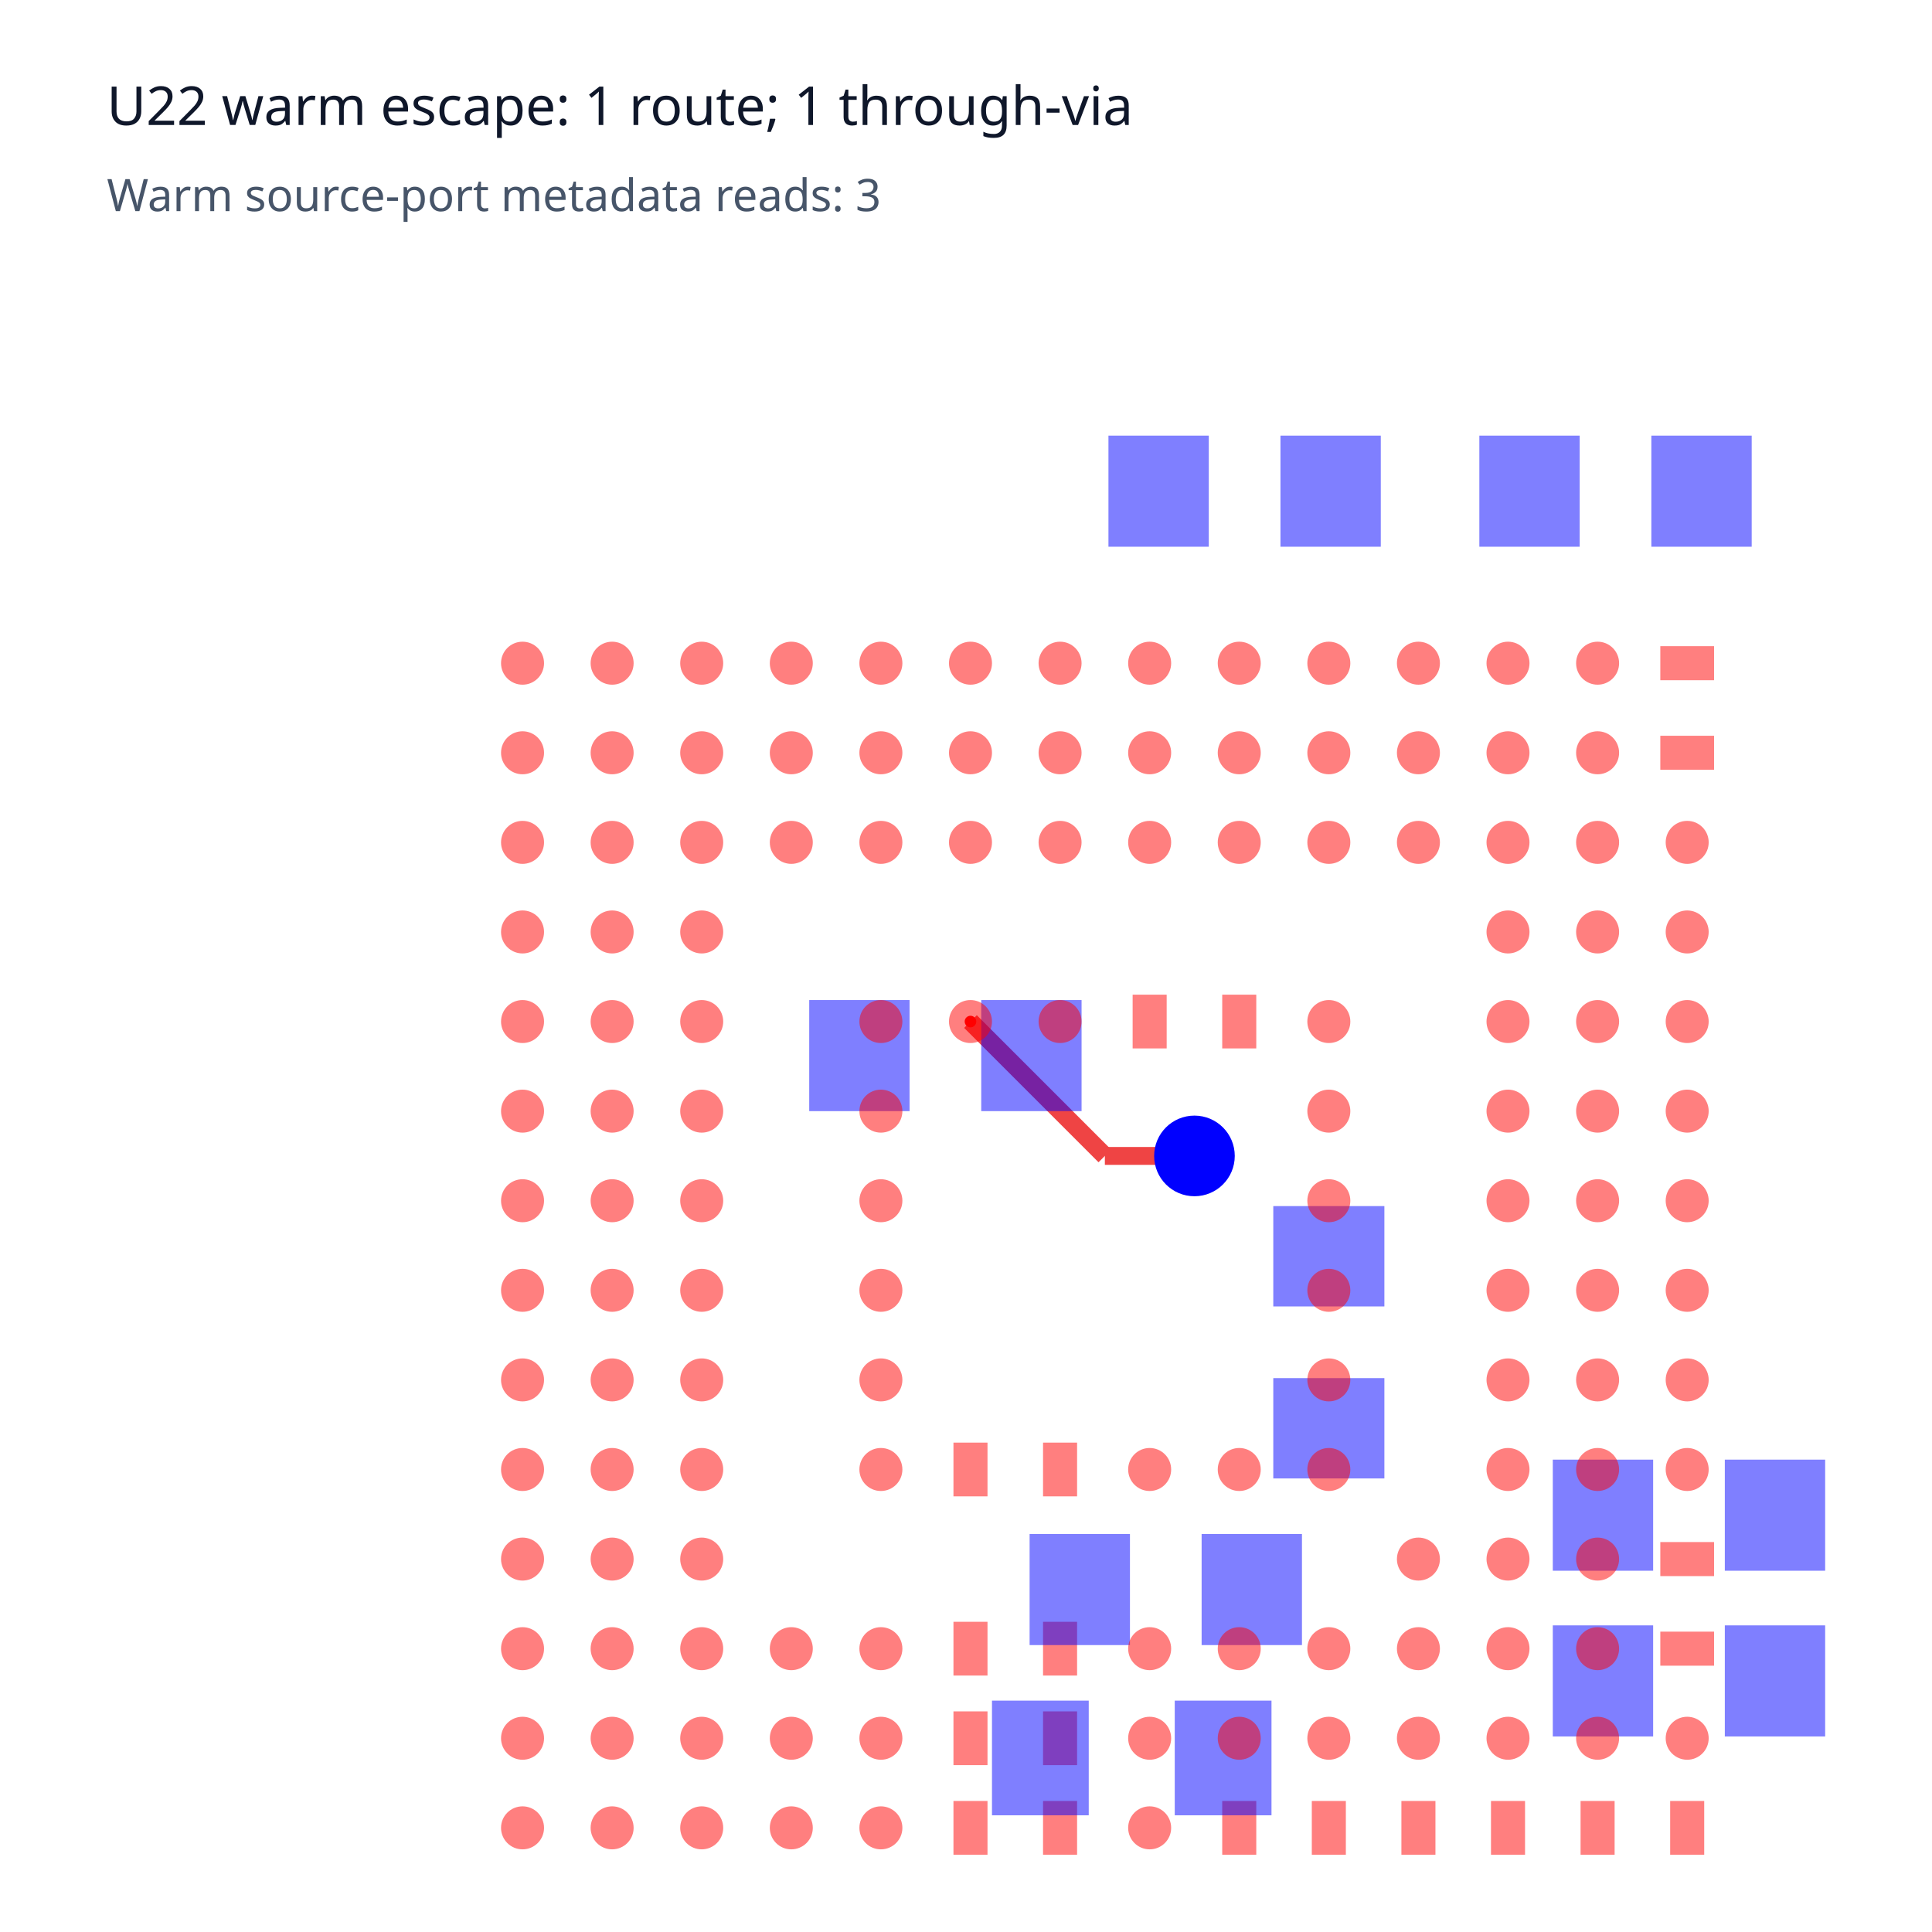
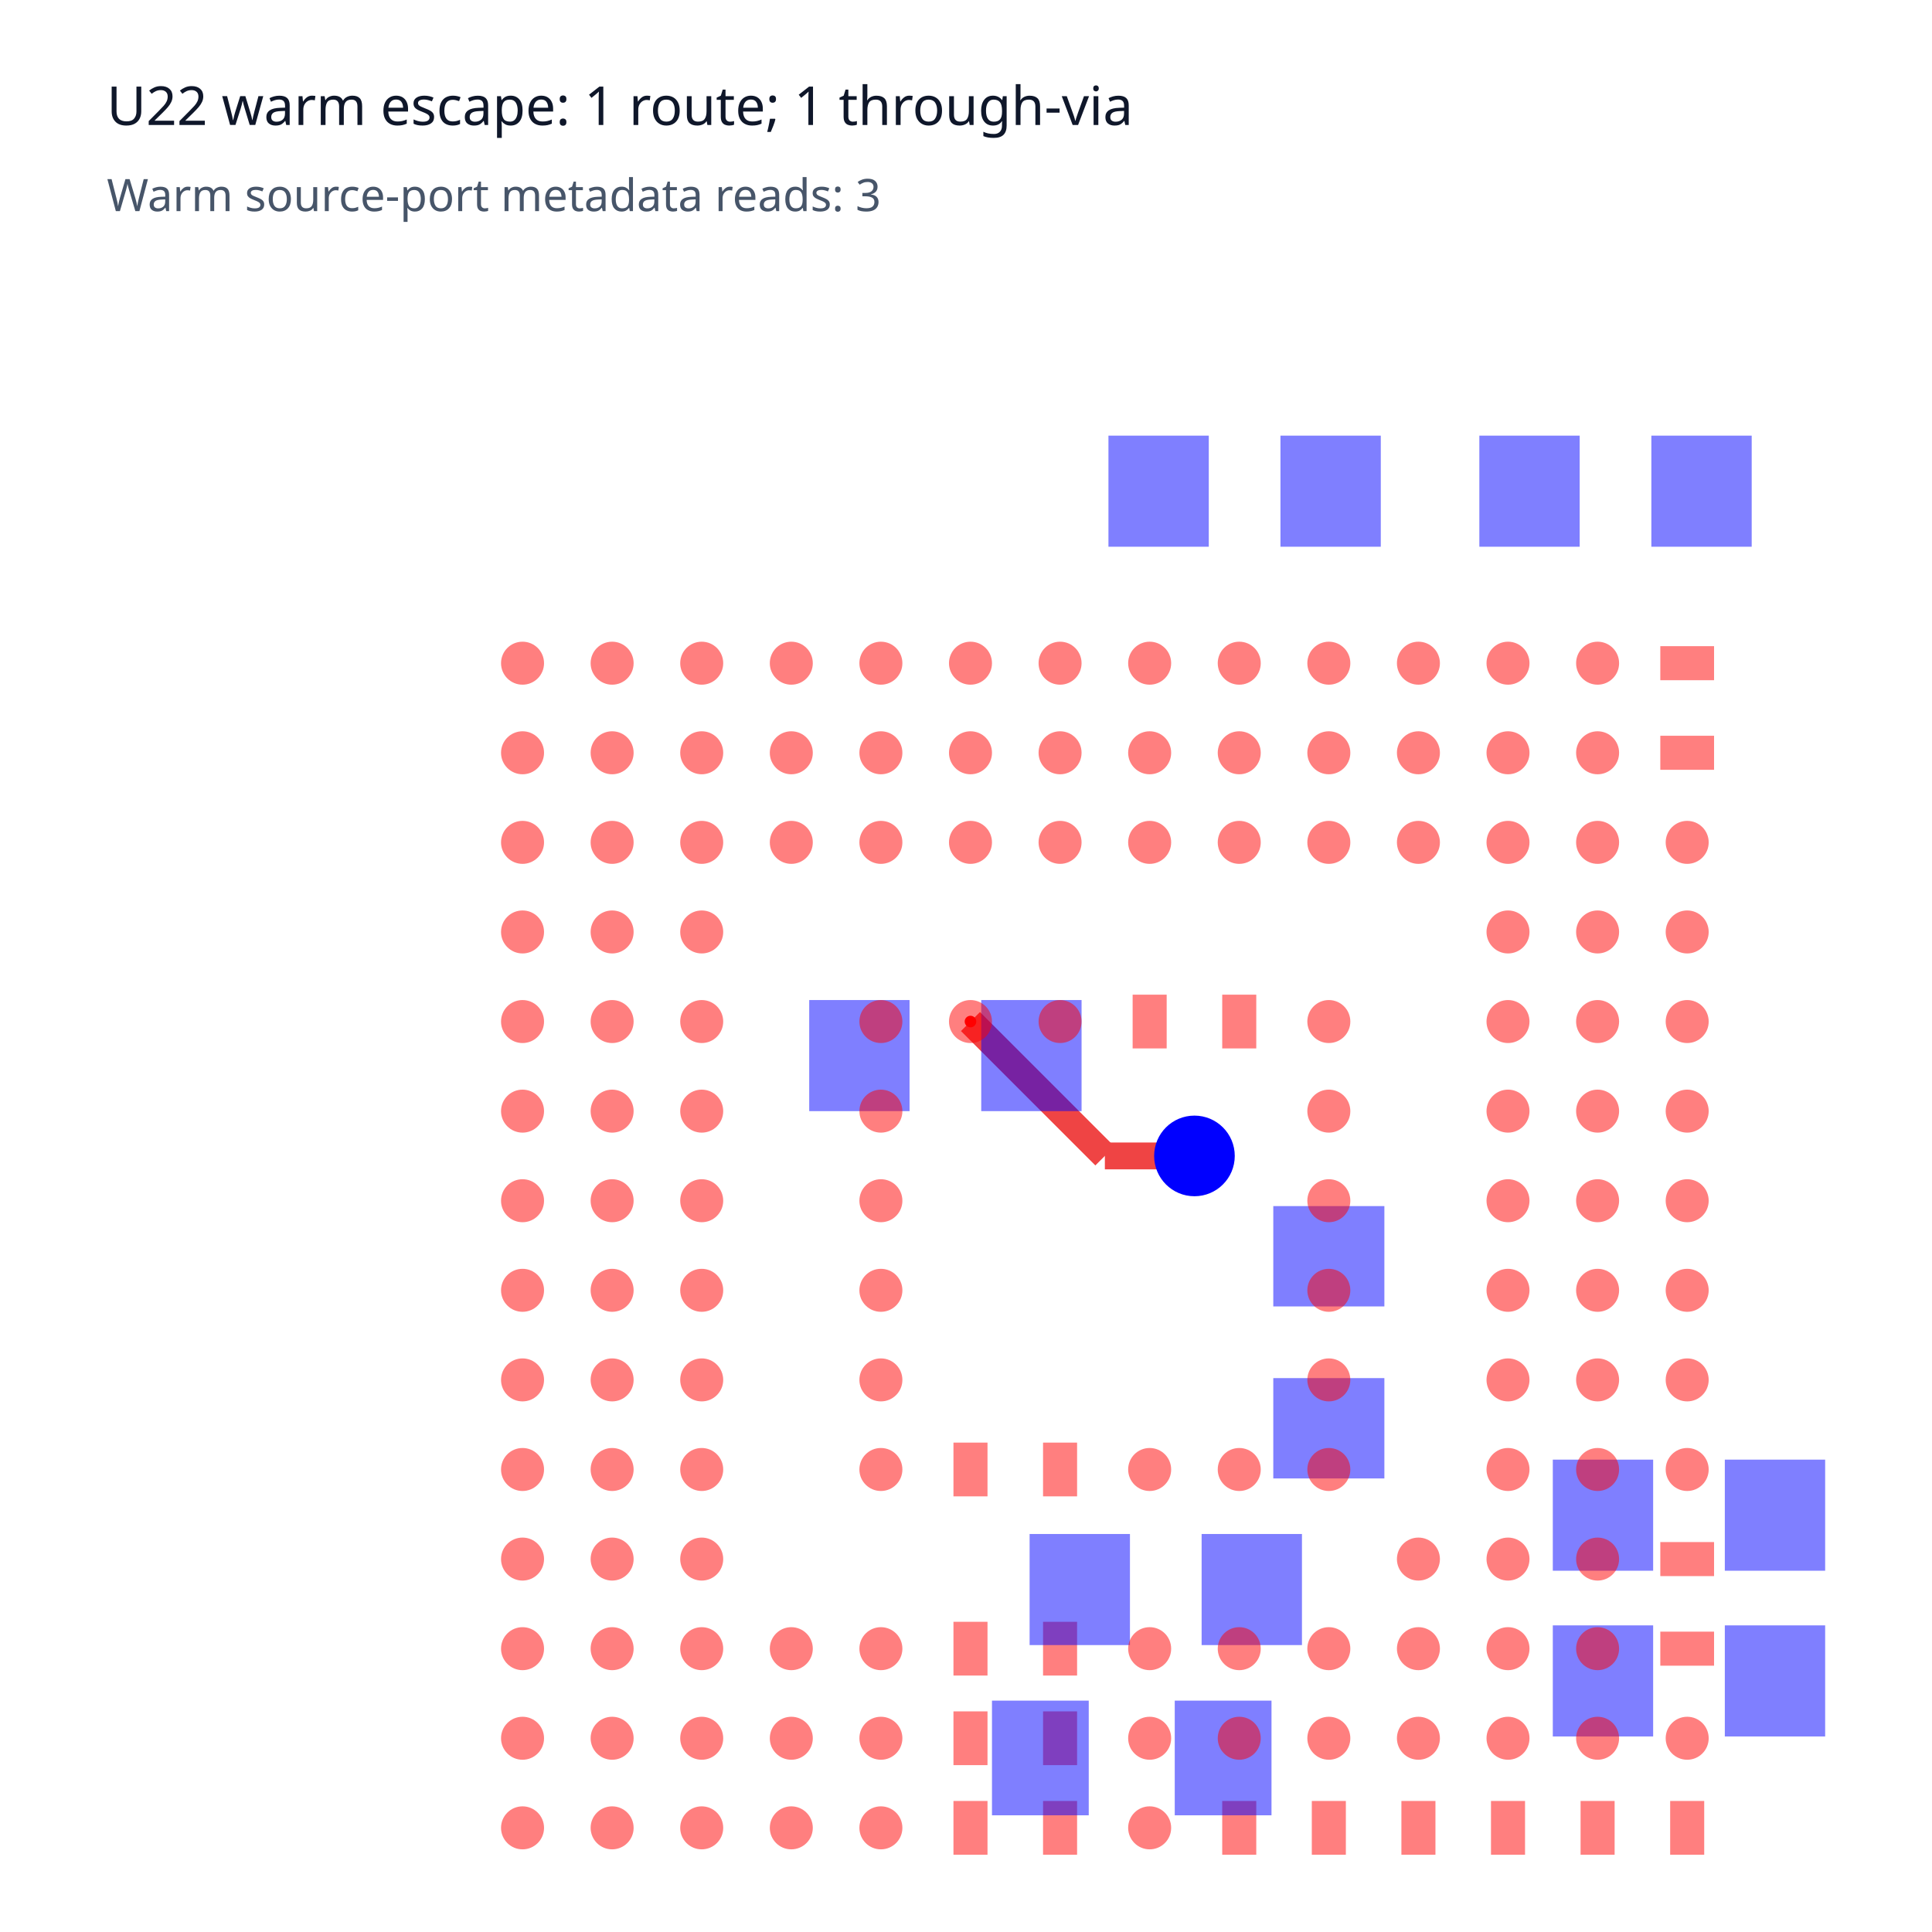
<svg xmlns="http://www.w3.org/2000/svg" width="1000" height="1000" viewBox="0 0 1000 1000">
  <rect width="100%" height="100%" fill="white" />
  <g>
-     <polyline data-points="0.48999999999875865,15.829999999999984 1.2399999999987585,15.079999999999984" data-type="line" data-label="" points="502.319,528.75 571.875,598.306" fill="none" stroke="#ef4444" stroke-linejoin="round" stroke-width="9.274" />
-   </g>
-   <g>
-     <polyline data-points="1.2399999999987585,15.079999999999984 1.7399999999987577,15.079999999999984" data-type="line" data-label="" points="571.875,598.306 618.246,598.306" fill="none" stroke="#ef4444" stroke-linejoin="round" stroke-width="9.274" />
+     <polyline data-points="0.48999999999875865,15.829999999999984 1.2399999999987585,15.079999999999984" data-type="line" data-label="" points="502.319,528.75 571.875,598.306" fill="none" stroke="#ef4444" stroke-linejoin="round" stroke-width="13.911" />
+   </g>
+   <g>
+     <polyline data-points="1.2399999999987585,15.079999999999984 1.7399999999987577,15.079999999999984" data-type="line" data-label="" points="571.875,598.306 618.246,598.306" fill="none" stroke="#ef4444" stroke-linejoin="round" stroke-width="13.911" />
  </g>
  <g>
    <rect data-type="rect" data-label="top" data-x="4.4899999999987585" data-y="11.329999999999984" data-ccw-rotation-degrees="180" x="864.476" y="932.177" width="17.621" height="27.823" fill="rgba(255,0,0,0.5)" stroke="black" stroke-width="0.011" transform="rotate(180 873.2863 946.0887)" />
  </g>
  <g>
    <rect data-type="rect" data-label="top" data-x="3.989999999998758" data-y="11.329999999999984" data-ccw-rotation-degrees="180" x="818.105" y="932.177" width="17.621" height="27.823" fill="rgba(255,0,0,0.5)" stroke="black" stroke-width="0.011" transform="rotate(180 826.9153 946.0887)" />
  </g>
  <g>
    <rect data-type="rect" data-label="top" data-x="3.489999999998758" data-y="11.329999999999984" data-ccw-rotation-degrees="180" x="771.734" y="932.177" width="17.621" height="27.823" fill="rgba(255,0,0,0.5)" stroke="black" stroke-width="0.011" transform="rotate(180 780.5444 946.0887)" />
  </g>
  <g>
    <rect data-type="rect" data-label="top" data-x="2.989999999998758" data-y="11.329999999999984" data-ccw-rotation-degrees="180" x="725.363" y="932.177" width="17.621" height="27.823" fill="rgba(255,0,0,0.5)" stroke="black" stroke-width="0.011" transform="rotate(180 734.1734 946.0887)" />
  </g>
  <g>
    <rect data-type="rect" data-label="top" data-x="2.489999999998758" data-y="11.329999999999984" data-ccw-rotation-degrees="180" x="678.992" y="932.177" width="17.621" height="27.823" fill="rgba(255,0,0,0.5)" stroke="black" stroke-width="0.011" transform="rotate(180 687.8024 946.0887)" />
  </g>
  <g>
    <rect data-type="rect" data-label="top" data-x="1.989999999998758" data-y="11.329999999999984" data-ccw-rotation-degrees="180" x="632.621" y="932.177" width="17.621" height="27.823" fill="rgba(255,0,0,0.5)" stroke="black" stroke-width="0.011" transform="rotate(180 641.4315 946.0887)" />
  </g>
  <g>
    <rect data-type="rect" data-label="top" data-x="0.9899999999987581" data-y="11.329999999999984" data-ccw-rotation-degrees="180" x="539.879" y="932.177" width="17.621" height="27.823" fill="rgba(255,0,0,0.5)" stroke="black" stroke-width="0.011" transform="rotate(180 548.6895 946.0887)" />
  </g>
  <g>
    <rect data-type="rect" data-label="top" data-x="0.4899999999987581" data-y="11.329999999999984" data-ccw-rotation-degrees="180" x="493.508" y="932.177" width="17.621" height="27.823" fill="rgba(255,0,0,0.5)" stroke="black" stroke-width="0.011" transform="rotate(180 502.3185 946.0887)" />
  </g>
  <g>
    <rect data-type="rect" data-label="top" data-x="0.9899999999987582" data-y="11.829999999999984" data-ccw-rotation-degrees="180" x="539.879" y="885.806" width="17.621" height="27.823" fill="rgba(255,0,0,0.5)" stroke="black" stroke-width="0.011" transform="rotate(180 548.6895 899.7177)" />
  </g>
  <g>
    <rect data-type="rect" data-label="top" data-x="0.4899999999987582" data-y="11.829999999999984" data-ccw-rotation-degrees="180" x="493.508" y="885.806" width="17.621" height="27.823" fill="rgba(255,0,0,0.5)" stroke="black" stroke-width="0.011" transform="rotate(180 502.3185 899.7177)" />
  </g>
  <g>
    <rect data-type="rect" data-label="top" data-x="4.4899999999987585" data-y="12.329999999999984" data-ccw-rotation-degrees="180" x="859.375" y="844.536" width="27.823" height="17.621" fill="rgba(255,0,0,0.5)" stroke="black" stroke-width="0.011" transform="rotate(180 873.2863 853.3468)" />
  </g>
  <g>
    <rect data-type="rect" data-label="top" data-x="0.9899999999987583" data-y="12.329999999999984" data-ccw-rotation-degrees="180" x="539.879" y="839.435" width="17.621" height="27.823" fill="rgba(255,0,0,0.5)" stroke="black" stroke-width="0.011" transform="rotate(180 548.6895 853.3468)" />
  </g>
  <g>
    <rect data-type="rect" data-label="top" data-x="0.4899999999987583" data-y="12.329999999999984" data-ccw-rotation-degrees="180" x="493.508" y="839.435" width="17.621" height="27.823" fill="rgba(255,0,0,0.5)" stroke="black" stroke-width="0.011" transform="rotate(180 502.3185 853.3468)" />
  </g>
  <g>
    <rect data-type="rect" data-label="top" data-x="4.4899999999987585" data-y="12.829999999999984" data-ccw-rotation-degrees="180" x="859.375" y="798.165" width="27.823" height="17.621" fill="rgba(255,0,0,0.5)" stroke="black" stroke-width="0.011" transform="rotate(180 873.2863 806.9758)" />
  </g>
  <g>
    <rect data-type="rect" data-label="top" data-x="0.9899999999987583" data-y="13.329999999999984" data-ccw-rotation-degrees="180" x="539.879" y="746.694" width="17.621" height="27.823" fill="rgba(255,0,0,0.5)" stroke="black" stroke-width="0.011" transform="rotate(180 548.6895 760.6048)" />
  </g>
  <g>
    <rect data-type="rect" data-label="top" data-x="0.48999999999875843" data-y="13.329999999999984" data-ccw-rotation-degrees="180" x="493.508" y="746.694" width="17.621" height="27.823" fill="rgba(255,0,0,0.5)" stroke="black" stroke-width="0.011" transform="rotate(180 502.3185 760.6048)" />
  </g>
  <g>
    <rect data-type="rect" data-label="top" data-x="1.9899999999987585" data-y="15.829999999999984" data-ccw-rotation-degrees="180" x="632.621" y="514.839" width="17.621" height="27.823" fill="rgba(255,0,0,0.5)" stroke="black" stroke-width="0.011" transform="rotate(180 641.4315 528.75)" />
  </g>
  <g>
    <rect data-type="rect" data-label="top" data-x="1.4899999999987588" data-y="15.829999999999984" data-ccw-rotation-degrees="180" x="586.25" y="514.839" width="17.621" height="27.823" fill="rgba(255,0,0,0.5)" stroke="black" stroke-width="0.011" transform="rotate(180 595.0605 528.75)" />
  </g>
  <g>
    <rect data-type="rect" data-label="top" data-x="4.4899999999987585" data-y="17.329999999999984" data-ccw-rotation-degrees="180" x="859.375" y="380.827" width="27.823" height="17.621" fill="rgba(255,0,0,0.5)" stroke="black" stroke-width="0.011" transform="rotate(180 873.2863 389.6371)" />
  </g>
  <g>
    <rect data-type="rect" data-label="top" data-x="4.4899999999987585" data-y="17.829999999999984" data-ccw-rotation-degrees="180" x="859.375" y="334.456" width="27.823" height="17.621" fill="rgba(255,0,0,0.5)" stroke="black" stroke-width="0.011" transform="rotate(180 873.2863 343.2661)" />
  </g>
  <g>
    <rect data-type="rect" data-label="bottom" data-x="2.4899999999987585" data-y="14.519999999999992" x="659.052" y="624.274" width="57.5" height="51.935" fill="rgba(0,0,255,0.5)" stroke="black" stroke-width="0.011" />
  </g>
  <g>
    <rect data-type="rect" data-label="bottom source_trace_0" data-x="2.4899999999987585" data-y="13.559999999999992" x="659.052" y="713.306" width="57.5" height="51.935" fill="rgba(0,0,255,0.5)" stroke="black" stroke-width="0.011" />
  </g>
  <g>
    <rect data-type="rect" data-label="bottom" data-x="4.97999999999875" data-y="13.074999999999989" x="892.762" y="755.504" width="51.935" height="57.5" fill="rgba(0,0,255,0.5)" stroke="black" stroke-width="0.011" />
  </g>
  <g>
    <rect data-type="rect" data-label="bottom" data-x="4.019999999998749" data-y="13.074999999999989" x="803.73" y="755.504" width="51.935" height="57.5" fill="rgba(0,0,255,0.5)" stroke="black" stroke-width="0.011" />
  </g>
  <g>
    <rect data-type="rect" data-label="bottom" data-x="4.569999999998753" data-y="18.789999999999992" x="854.738" y="225.484" width="51.935" height="57.5" fill="rgba(0,0,255,0.5)" stroke="black" stroke-width="0.011" />
  </g>
  <g>
    <rect data-type="rect" data-label="bottom source_trace_0" data-x="3.609999999998753" data-y="18.789999999999992" x="765.706" y="225.484" width="51.935" height="57.5" fill="rgba(0,0,255,0.5)" stroke="black" stroke-width="0.011" />
  </g>
  <g>
    <rect data-type="rect" data-label="bottom source_trace_0" data-x="0.8799999999987642" data-y="11.719999999999985" x="513.448" y="880.242" width="50.081" height="59.355" fill="rgba(0,0,255,0.5)" stroke="black" stroke-width="0.011" />
  </g>
  <g>
    <rect data-type="rect" data-label="bottom" data-x="1.8999999999987642" data-y="11.719999999999985" x="608.044" y="880.242" width="50.081" height="59.355" fill="rgba(0,0,255,0.5)" stroke="black" stroke-width="0.011" />
  </g>
  <g>
    <rect data-type="rect" data-label="bottom" data-x="1.5399999999987597" data-y="18.789999999999992" x="573.73" y="225.484" width="51.935" height="57.5" fill="rgba(0,0,255,0.5)" stroke="black" stroke-width="0.011" />
  </g>
  <g>
    <rect data-type="rect" data-label="bottom source_trace_0" data-x="2.4999999999987597" data-y="18.789999999999992" x="662.762" y="225.484" width="51.935" height="57.5" fill="rgba(0,0,255,0.5)" stroke="black" stroke-width="0.011" />
  </g>
  <g>
    <rect data-type="rect" data-label="bottom source_trace_0" data-x="1.099999999998762" data-y="12.659999999999982" x="532.923" y="793.992" width="51.935" height="57.5" fill="rgba(0,0,255,0.5)" stroke="black" stroke-width="0.011" />
  </g>
  <g>
    <rect data-type="rect" data-label="bottom" data-x="2.059999999998762" data-y="12.659999999999982" x="621.956" y="793.992" width="51.935" height="57.5" fill="rgba(0,0,255,0.5)" stroke="black" stroke-width="0.011" />
  </g>
  <g>
    <rect data-type="rect" data-label="bottom" data-x="4.019999999998749" data-y="12.149999999999991" x="803.73" y="841.29" width="51.935" height="57.5" fill="rgba(0,0,255,0.5)" stroke="black" stroke-width="0.011" />
  </g>
  <g>
    <rect data-type="rect" data-label="bottom" data-x="4.97999999999875" data-y="12.149999999999991" x="892.762" y="841.29" width="51.935" height="57.5" fill="rgba(0,0,255,0.5)" stroke="black" stroke-width="0.011" />
  </g>
  <g>
    <rect data-type="rect" data-label="bottom source_trace_0" data-x="-0.13000000000125622" data-y="15.639999999999986" x="418.851" y="517.621" width="51.935" height="57.5" fill="rgba(0,0,255,0.5)" stroke="black" stroke-width="0.011" />
  </g>
  <g>
    <rect data-type="rect" data-label="bottom" data-x="0.8299999999987437" data-y="15.639999999999986" x="507.883" y="517.621" width="51.935" height="57.5" fill="rgba(0,0,255,0.5)" stroke="black" stroke-width="0.011" />
  </g>
  <circle data-type="circle" data-label="" data-x="1.7399999999987577" data-y="15.079999999999984" cx="618.246" cy="598.306" r="20.867" fill="blue" stroke="none" stroke-width="0.011" />
  <circle data-type="circle" data-label="" data-x="1.489999999998758" data-y="11.329999999999984" cx="595.06" cy="946.089" r="11.129" fill="rgba(255,0,0,0.5)" stroke="black" stroke-width="0.011" />
  <circle data-type="circle" data-label="" data-x="-0.010000000001241904" data-y="11.329999999999984" cx="455.948" cy="946.089" r="11.129" fill="rgba(255,0,0,0.5)" stroke="black" stroke-width="0.011" />
  <circle data-type="circle" data-label="" data-x="-0.5100000000012419" data-y="11.329999999999984" cx="409.577" cy="946.089" r="11.129" fill="rgba(255,0,0,0.5)" stroke="black" stroke-width="0.011" />
  <circle data-type="circle" data-label="" data-x="-1.010000000001242" data-y="11.329999999999984" cx="363.206" cy="946.089" r="11.129" fill="rgba(255,0,0,0.5)" stroke="black" stroke-width="0.011" />
  <circle data-type="circle" data-label="" data-x="-1.510000000001242" data-y="11.329999999999984" cx="316.835" cy="946.089" r="11.129" fill="rgba(255,0,0,0.5)" stroke="black" stroke-width="0.011" />
  <circle data-type="circle" data-label="" data-x="-2.010000000001242" data-y="11.329999999999984" cx="270.464" cy="946.089" r="11.129" fill="rgba(255,0,0,0.5)" stroke="black" stroke-width="0.011" />
  <circle data-type="circle" data-label="" data-x="4.4899999999987585" data-y="11.829999999999984" cx="873.286" cy="899.718" r="11.129" fill="rgba(255,0,0,0.5)" stroke="black" stroke-width="0.011" />
  <circle data-type="circle" data-label="" data-x="3.989999999998758" data-y="11.829999999999984" cx="826.915" cy="899.718" r="11.129" fill="rgba(255,0,0,0.5)" stroke="black" stroke-width="0.011" />
  <circle data-type="circle" data-label="" data-x="3.489999999998758" data-y="11.829999999999984" cx="780.544" cy="899.718" r="11.129" fill="rgba(255,0,0,0.5)" stroke="black" stroke-width="0.011" />
  <circle data-type="circle" data-label="" data-x="2.989999999998758" data-y="11.829999999999984" cx="734.173" cy="899.718" r="11.129" fill="rgba(255,0,0,0.5)" stroke="black" stroke-width="0.011" />
  <circle data-type="circle" data-label="" data-x="2.489999999998758" data-y="11.829999999999984" cx="687.802" cy="899.718" r="11.129" fill="rgba(255,0,0,0.5)" stroke="black" stroke-width="0.011" />
  <circle data-type="circle" data-label="" data-x="1.989999999998758" data-y="11.829999999999984" cx="641.431" cy="899.718" r="11.129" fill="rgba(255,0,0,0.5)" stroke="black" stroke-width="0.011" />
  <circle data-type="circle" data-label="" data-x="1.489999999998758" data-y="11.829999999999984" cx="595.06" cy="899.718" r="11.129" fill="rgba(255,0,0,0.5)" stroke="black" stroke-width="0.011" />
  <circle data-type="circle" data-label="" data-x="-0.010000000001241904" data-y="11.829999999999984" cx="455.948" cy="899.718" r="11.129" fill="rgba(255,0,0,0.5)" stroke="black" stroke-width="0.011" />
  <circle data-type="circle" data-label="" data-x="-0.5100000000012419" data-y="11.829999999999984" cx="409.577" cy="899.718" r="11.129" fill="rgba(255,0,0,0.5)" stroke="black" stroke-width="0.011" />
  <circle data-type="circle" data-label="" data-x="-1.010000000001242" data-y="11.829999999999984" cx="363.206" cy="899.718" r="11.129" fill="rgba(255,0,0,0.5)" stroke="black" stroke-width="0.011" />
  <circle data-type="circle" data-label="" data-x="-1.510000000001242" data-y="11.829999999999984" cx="316.835" cy="899.718" r="11.129" fill="rgba(255,0,0,0.5)" stroke="black" stroke-width="0.011" />
  <circle data-type="circle" data-label="" data-x="-2.010000000001242" data-y="11.829999999999984" cx="270.464" cy="899.718" r="11.129" fill="rgba(255,0,0,0.5)" stroke="black" stroke-width="0.011" />
  <circle data-type="circle" data-label="" data-x="3.989999999998758" data-y="12.329999999999984" cx="826.915" cy="853.347" r="11.129" fill="rgba(255,0,0,0.5)" stroke="black" stroke-width="0.011" />
  <circle data-type="circle" data-label="" data-x="3.489999999998758" data-y="12.329999999999984" cx="780.544" cy="853.347" r="11.129" fill="rgba(255,0,0,0.5)" stroke="black" stroke-width="0.011" />
  <circle data-type="circle" data-label="" data-x="2.9899999999987585" data-y="12.329999999999984" cx="734.173" cy="853.347" r="11.129" fill="rgba(255,0,0,0.5)" stroke="black" stroke-width="0.011" />
  <circle data-type="circle" data-label="" data-x="2.4899999999987585" data-y="12.329999999999984" cx="687.802" cy="853.347" r="11.129" fill="rgba(255,0,0,0.5)" stroke="black" stroke-width="0.011" />
  <circle data-type="circle" data-label="" data-x="1.9899999999987583" data-y="12.329999999999984" cx="641.431" cy="853.347" r="11.129" fill="rgba(255,0,0,0.5)" stroke="black" stroke-width="0.011" />
  <circle data-type="circle" data-label="" data-x="1.4899999999987583" data-y="12.329999999999984" cx="595.06" cy="853.347" r="11.129" fill="rgba(255,0,0,0.5)" stroke="black" stroke-width="0.011" />
  <circle data-type="circle" data-label="" data-x="-0.010000000001241682" data-y="12.329999999999984" cx="455.948" cy="853.347" r="11.129" fill="rgba(255,0,0,0.5)" stroke="black" stroke-width="0.011" />
  <circle data-type="circle" data-label="" data-x="-0.5100000000012417" data-y="12.329999999999984" cx="409.577" cy="853.347" r="11.129" fill="rgba(255,0,0,0.5)" stroke="black" stroke-width="0.011" />
  <circle data-type="circle" data-label="" data-x="-1.010000000001242" data-y="12.329999999999984" cx="363.206" cy="853.347" r="11.129" fill="rgba(255,0,0,0.5)" stroke="black" stroke-width="0.011" />
  <circle data-type="circle" data-label="" data-x="-1.510000000001242" data-y="12.329999999999984" cx="316.835" cy="853.347" r="11.129" fill="rgba(255,0,0,0.5)" stroke="black" stroke-width="0.011" />
  <circle data-type="circle" data-label="" data-x="-2.010000000001242" data-y="12.329999999999984" cx="270.464" cy="853.347" r="11.129" fill="rgba(255,0,0,0.5)" stroke="black" stroke-width="0.011" />
  <circle data-type="circle" data-label="" data-x="3.9899999999987585" data-y="12.829999999999984" cx="826.915" cy="806.976" r="11.129" fill="rgba(255,0,0,0.5)" stroke="black" stroke-width="0.011" />
  <circle data-type="circle" data-label="" data-x="3.4899999999987585" data-y="12.829999999999984" cx="780.544" cy="806.976" r="11.129" fill="rgba(255,0,0,0.5)" stroke="black" stroke-width="0.011" />
  <circle data-type="circle" data-label="" data-x="2.9899999999987585" data-y="12.829999999999984" cx="734.173" cy="806.976" r="11.129" fill="rgba(255,0,0,0.5)" stroke="black" stroke-width="0.011" />
  <circle data-type="circle" data-label="" data-x="-1.0100000000012415" data-y="12.829999999999984" cx="363.206" cy="806.976" r="11.129" fill="rgba(255,0,0,0.5)" stroke="black" stroke-width="0.011" />
  <circle data-type="circle" data-label="" data-x="-1.5100000000012415" data-y="12.829999999999984" cx="316.835" cy="806.976" r="11.129" fill="rgba(255,0,0,0.5)" stroke="black" stroke-width="0.011" />
  <circle data-type="circle" data-label="" data-x="-2.0100000000012415" data-y="12.829999999999984" cx="270.464" cy="806.976" r="11.129" fill="rgba(255,0,0,0.5)" stroke="black" stroke-width="0.011" />
  <circle data-type="circle" data-label="" data-x="4.4899999999987585" data-y="13.329999999999984" cx="873.286" cy="760.605" r="11.129" fill="rgba(255,0,0,0.5)" stroke="black" stroke-width="0.011" />
  <circle data-type="circle" data-label="" data-x="3.9899999999987585" data-y="13.329999999999984" cx="826.915" cy="760.605" r="11.129" fill="rgba(255,0,0,0.5)" stroke="black" stroke-width="0.011" />
  <circle data-type="circle" data-label="" data-x="3.4899999999987585" data-y="13.329999999999984" cx="780.544" cy="760.605" r="11.129" fill="rgba(255,0,0,0.5)" stroke="black" stroke-width="0.011" />
  <circle data-type="circle" data-label="" data-x="2.4899999999987585" data-y="13.329999999999984" cx="687.802" cy="760.605" r="11.129" fill="rgba(255,0,0,0.5)" stroke="black" stroke-width="0.011" />
  <circle data-type="circle" data-label="" data-x="1.9899999999987585" data-y="13.329999999999984" cx="641.431" cy="760.605" r="11.129" fill="rgba(255,0,0,0.5)" stroke="black" stroke-width="0.011" />
  <circle data-type="circle" data-label="" data-x="1.4899999999987583" data-y="13.329999999999984" cx="595.06" cy="760.605" r="11.129" fill="rgba(255,0,0,0.5)" stroke="black" stroke-width="0.011" />
  <circle data-type="circle" data-label="" data-x="-0.010000000001241682" data-y="13.329999999999984" cx="455.948" cy="760.605" r="11.129" fill="rgba(255,0,0,0.5)" stroke="black" stroke-width="0.011" />
  <circle data-type="circle" data-label="" data-x="-1.0100000000012415" data-y="13.329999999999984" cx="363.206" cy="760.605" r="11.129" fill="rgba(255,0,0,0.5)" stroke="black" stroke-width="0.011" />
  <circle data-type="circle" data-label="" data-x="-1.5100000000012415" data-y="13.329999999999984" cx="316.835" cy="760.605" r="11.129" fill="rgba(255,0,0,0.5)" stroke="black" stroke-width="0.011" />
  <circle data-type="circle" data-label="" data-x="-2.0100000000012415" data-y="13.329999999999984" cx="270.464" cy="760.605" r="11.129" fill="rgba(255,0,0,0.5)" stroke="black" stroke-width="0.011" />
  <circle data-type="circle" data-label="" data-x="4.4899999999987585" data-y="13.829999999999984" cx="873.286" cy="714.234" r="11.129" fill="rgba(255,0,0,0.5)" stroke="black" stroke-width="0.011" />
  <circle data-type="circle" data-label="" data-x="3.9899999999987585" data-y="13.829999999999984" cx="826.915" cy="714.234" r="11.129" fill="rgba(255,0,0,0.5)" stroke="black" stroke-width="0.011" />
  <circle data-type="circle" data-label="" data-x="3.4899999999987585" data-y="13.829999999999984" cx="780.544" cy="714.234" r="11.129" fill="rgba(255,0,0,0.5)" stroke="black" stroke-width="0.011" />
  <circle data-type="circle" data-label="" data-x="2.4899999999987585" data-y="13.829999999999984" cx="687.802" cy="714.234" r="11.129" fill="rgba(255,0,0,0.5)" stroke="black" stroke-width="0.011" />
  <circle data-type="circle" data-label="" data-x="-0.01000000000124146" data-y="13.829999999999984" cx="455.948" cy="714.234" r="11.129" fill="rgba(255,0,0,0.5)" stroke="black" stroke-width="0.011" />
  <circle data-type="circle" data-label="" data-x="-1.0100000000012415" data-y="13.829999999999984" cx="363.206" cy="714.234" r="11.129" fill="rgba(255,0,0,0.5)" stroke="black" stroke-width="0.011" />
  <circle data-type="circle" data-label="" data-x="-1.5100000000012415" data-y="13.829999999999984" cx="316.835" cy="714.234" r="11.129" fill="rgba(255,0,0,0.5)" stroke="black" stroke-width="0.011" />
  <circle data-type="circle" data-label="" data-x="-2.0100000000012415" data-y="13.829999999999984" cx="270.464" cy="714.234" r="11.129" fill="rgba(255,0,0,0.5)" stroke="black" stroke-width="0.011" />
  <circle data-type="circle" data-label="" data-x="4.4899999999987585" data-y="14.329999999999984" cx="873.286" cy="667.863" r="11.129" fill="rgba(255,0,0,0.5)" stroke="black" stroke-width="0.011" />
  <circle data-type="circle" data-label="" data-x="3.9899999999987585" data-y="14.329999999999984" cx="826.915" cy="667.863" r="11.129" fill="rgba(255,0,0,0.5)" stroke="black" stroke-width="0.011" />
  <circle data-type="circle" data-label="" data-x="3.4899999999987585" data-y="14.329999999999984" cx="780.544" cy="667.863" r="11.129" fill="rgba(255,0,0,0.5)" stroke="black" stroke-width="0.011" />
  <circle data-type="circle" data-label="" data-x="2.4899999999987585" data-y="14.329999999999984" cx="687.802" cy="667.863" r="11.129" fill="rgba(255,0,0,0.5)" stroke="black" stroke-width="0.011" />
  <circle data-type="circle" data-label="" data-x="-0.01000000000124146" data-y="14.329999999999984" cx="455.948" cy="667.863" r="11.129" fill="rgba(255,0,0,0.5)" stroke="black" stroke-width="0.011" />
  <circle data-type="circle" data-label="" data-x="-1.0100000000012415" data-y="14.329999999999984" cx="363.206" cy="667.863" r="11.129" fill="rgba(255,0,0,0.5)" stroke="black" stroke-width="0.011" />
  <circle data-type="circle" data-label="" data-x="-1.5100000000012415" data-y="14.329999999999984" cx="316.835" cy="667.863" r="11.129" fill="rgba(255,0,0,0.5)" stroke="black" stroke-width="0.011" />
  <circle data-type="circle" data-label="" data-x="-2.0100000000012415" data-y="14.329999999999984" cx="270.464" cy="667.863" r="11.129" fill="rgba(255,0,0,0.5)" stroke="black" stroke-width="0.011" />
  <circle data-type="circle" data-label="" data-x="4.4899999999987585" data-y="14.829999999999984" cx="873.286" cy="621.492" r="11.129" fill="rgba(255,0,0,0.5)" stroke="black" stroke-width="0.011" />
  <circle data-type="circle" data-label="" data-x="3.9899999999987585" data-y="14.829999999999984" cx="826.915" cy="621.492" r="11.129" fill="rgba(255,0,0,0.5)" stroke="black" stroke-width="0.011" />
  <circle data-type="circle" data-label="" data-x="3.4899999999987585" data-y="14.829999999999984" cx="780.544" cy="621.492" r="11.129" fill="rgba(255,0,0,0.5)" stroke="black" stroke-width="0.011" />
  <circle data-type="circle" data-label="" data-x="2.4899999999987585" data-y="14.829999999999984" cx="687.802" cy="621.492" r="11.129" fill="rgba(255,0,0,0.5)" stroke="black" stroke-width="0.011" />
  <circle data-type="circle" data-label="" data-x="-0.01000000000124146" data-y="14.829999999999984" cx="455.948" cy="621.492" r="11.129" fill="rgba(255,0,0,0.5)" stroke="black" stroke-width="0.011" />
  <circle data-type="circle" data-label="" data-x="-1.0100000000012415" data-y="14.829999999999984" cx="363.206" cy="621.492" r="11.129" fill="rgba(255,0,0,0.5)" stroke="black" stroke-width="0.011" />
  <circle data-type="circle" data-label="" data-x="-1.5100000000012415" data-y="14.829999999999984" cx="316.835" cy="621.492" r="11.129" fill="rgba(255,0,0,0.5)" stroke="black" stroke-width="0.011" />
  <circle data-type="circle" data-label="" data-x="-2.0100000000012415" data-y="14.829999999999984" cx="270.464" cy="621.492" r="11.129" fill="rgba(255,0,0,0.5)" stroke="black" stroke-width="0.011" />
  <circle data-type="circle" data-label="" data-x="4.4899999999987585" data-y="15.329999999999984" cx="873.286" cy="575.121" r="11.129" fill="rgba(255,0,0,0.5)" stroke="black" stroke-width="0.011" />
  <circle data-type="circle" data-label="" data-x="3.9899999999987585" data-y="15.329999999999984" cx="826.915" cy="575.121" r="11.129" fill="rgba(255,0,0,0.5)" stroke="black" stroke-width="0.011" />
  <circle data-type="circle" data-label="" data-x="3.4899999999987585" data-y="15.329999999999984" cx="780.544" cy="575.121" r="11.129" fill="rgba(255,0,0,0.5)" stroke="black" stroke-width="0.011" />
  <circle data-type="circle" data-label="" data-x="2.4899999999987585" data-y="15.329999999999984" cx="687.802" cy="575.121" r="11.129" fill="rgba(255,0,0,0.5)" stroke="black" stroke-width="0.011" />
  <circle data-type="circle" data-label="" data-x="-0.01000000000124146" data-y="15.329999999999984" cx="455.948" cy="575.121" r="11.129" fill="rgba(255,0,0,0.5)" stroke="black" stroke-width="0.011" />
  <circle data-type="circle" data-label="" data-x="-1.0100000000012415" data-y="15.329999999999984" cx="363.206" cy="575.121" r="11.129" fill="rgba(255,0,0,0.5)" stroke="black" stroke-width="0.011" />
  <circle data-type="circle" data-label="" data-x="-1.5100000000012415" data-y="15.329999999999984" cx="316.835" cy="575.121" r="11.129" fill="rgba(255,0,0,0.5)" stroke="black" stroke-width="0.011" />
  <circle data-type="circle" data-label="" data-x="-2.0100000000012415" data-y="15.329999999999984" cx="270.464" cy="575.121" r="11.129" fill="rgba(255,0,0,0.5)" stroke="black" stroke-width="0.011" />
  <circle data-type="circle" data-label="" data-x="4.4899999999987585" data-y="15.829999999999984" cx="873.286" cy="528.75" r="11.129" fill="rgba(255,0,0,0.5)" stroke="black" stroke-width="0.011" />
  <circle data-type="circle" data-label="" data-x="3.9899999999987585" data-y="15.829999999999984" cx="826.915" cy="528.75" r="11.129" fill="rgba(255,0,0,0.5)" stroke="black" stroke-width="0.011" />
  <circle data-type="circle" data-label="" data-x="3.4899999999987585" data-y="15.829999999999984" cx="780.544" cy="528.75" r="11.129" fill="rgba(255,0,0,0.5)" stroke="black" stroke-width="0.011" />
  <circle data-type="circle" data-label="" data-x="2.4899999999987585" data-y="15.829999999999984" cx="687.802" cy="528.75" r="11.129" fill="rgba(255,0,0,0.5)" stroke="black" stroke-width="0.011" />
  <circle data-type="circle" data-label="" data-x="0.9899999999987588" data-y="15.829999999999984" cx="548.69" cy="528.75" r="11.129" fill="rgba(255,0,0,0.5)" stroke="black" stroke-width="0.011" />
  <circle data-type="circle" data-label="" data-x="0.48999999999875865" data-y="15.829999999999984" cx="502.319" cy="528.75" r="11.129" fill="rgba(255,0,0,0.5)" stroke="black" stroke-width="0.011" />
  <circle data-type="circle" data-label="" data-x="-0.010000000001241238" data-y="15.829999999999984" cx="455.948" cy="528.75" r="11.129" fill="rgba(255,0,0,0.5)" stroke="black" stroke-width="0.011" />
  <circle data-type="circle" data-label="" data-x="-1.0100000000012415" data-y="15.829999999999984" cx="363.206" cy="528.75" r="11.129" fill="rgba(255,0,0,0.5)" stroke="black" stroke-width="0.011" />
  <circle data-type="circle" data-label="" data-x="-1.5100000000012415" data-y="15.829999999999984" cx="316.835" cy="528.75" r="11.129" fill="rgba(255,0,0,0.5)" stroke="black" stroke-width="0.011" />
  <circle data-type="circle" data-label="" data-x="-2.0100000000012415" data-y="15.829999999999984" cx="270.464" cy="528.75" r="11.129" fill="rgba(255,0,0,0.5)" stroke="black" stroke-width="0.011" />
  <circle data-type="circle" data-label="" data-x="4.4899999999987585" data-y="16.329999999999984" cx="873.286" cy="482.379" r="11.129" fill="rgba(255,0,0,0.5)" stroke="black" stroke-width="0.011" />
  <circle data-type="circle" data-label="" data-x="3.9899999999987585" data-y="16.329999999999984" cx="826.915" cy="482.379" r="11.129" fill="rgba(255,0,0,0.5)" stroke="black" stroke-width="0.011" />
  <circle data-type="circle" data-label="" data-x="3.4899999999987585" data-y="16.329999999999984" cx="780.544" cy="482.379" r="11.129" fill="rgba(255,0,0,0.5)" stroke="black" stroke-width="0.011" />
  <circle data-type="circle" data-label="" data-x="-1.0100000000012415" data-y="16.329999999999984" cx="363.206" cy="482.379" r="11.129" fill="rgba(255,0,0,0.5)" stroke="black" stroke-width="0.011" />
  <circle data-type="circle" data-label="" data-x="-1.5100000000012415" data-y="16.329999999999984" cx="316.835" cy="482.379" r="11.129" fill="rgba(255,0,0,0.5)" stroke="black" stroke-width="0.011" />
  <circle data-type="circle" data-label="" data-x="-2.0100000000012415" data-y="16.329999999999984" cx="270.464" cy="482.379" r="11.129" fill="rgba(255,0,0,0.5)" stroke="black" stroke-width="0.011" />
  <circle data-type="circle" data-label="" data-x="4.4899999999987585" data-y="16.829999999999984" cx="873.286" cy="436.008" r="11.129" fill="rgba(255,0,0,0.5)" stroke="black" stroke-width="0.011" />
  <circle data-type="circle" data-label="" data-x="3.989999999998759" data-y="16.829999999999984" cx="826.915" cy="436.008" r="11.129" fill="rgba(255,0,0,0.5)" stroke="black" stroke-width="0.011" />
  <circle data-type="circle" data-label="" data-x="3.489999999998759" data-y="16.829999999999984" cx="780.544" cy="436.008" r="11.129" fill="rgba(255,0,0,0.5)" stroke="black" stroke-width="0.011" />
  <circle data-type="circle" data-label="" data-x="2.9899999999987585" data-y="16.829999999999984" cx="734.173" cy="436.008" r="11.129" fill="rgba(255,0,0,0.5)" stroke="black" stroke-width="0.011" />
  <circle data-type="circle" data-label="" data-x="2.4899999999987585" data-y="16.829999999999984" cx="687.802" cy="436.008" r="11.129" fill="rgba(255,0,0,0.5)" stroke="black" stroke-width="0.011" />
  <circle data-type="circle" data-label="" data-x="1.9899999999987588" data-y="16.829999999999984" cx="641.431" cy="436.008" r="11.129" fill="rgba(255,0,0,0.5)" stroke="black" stroke-width="0.011" />
  <circle data-type="circle" data-label="" data-x="1.4899999999987588" data-y="16.829999999999984" cx="595.06" cy="436.008" r="11.129" fill="rgba(255,0,0,0.5)" stroke="black" stroke-width="0.011" />
  <circle data-type="circle" data-label="" data-x="0.9899999999987588" data-y="16.829999999999984" cx="548.69" cy="436.008" r="11.129" fill="rgba(255,0,0,0.5)" stroke="black" stroke-width="0.011" />
  <circle data-type="circle" data-label="" data-x="0.48999999999875876" data-y="16.829999999999984" cx="502.319" cy="436.008" r="11.129" fill="rgba(255,0,0,0.5)" stroke="black" stroke-width="0.011" />
  <circle data-type="circle" data-label="" data-x="-0.010000000001241238" data-y="16.829999999999984" cx="455.948" cy="436.008" r="11.129" fill="rgba(255,0,0,0.5)" stroke="black" stroke-width="0.011" />
  <circle data-type="circle" data-label="" data-x="-0.5100000000012412" data-y="16.829999999999984" cx="409.577" cy="436.008" r="11.129" fill="rgba(255,0,0,0.5)" stroke="black" stroke-width="0.011" />
  <circle data-type="circle" data-label="" data-x="-1.010000000001241" data-y="16.829999999999984" cx="363.206" cy="436.008" r="11.129" fill="rgba(255,0,0,0.5)" stroke="black" stroke-width="0.011" />
  <circle data-type="circle" data-label="" data-x="-1.510000000001241" data-y="16.829999999999984" cx="316.835" cy="436.008" r="11.129" fill="rgba(255,0,0,0.5)" stroke="black" stroke-width="0.011" />
  <circle data-type="circle" data-label="" data-x="-2.010000000001241" data-y="16.829999999999984" cx="270.464" cy="436.008" r="11.129" fill="rgba(255,0,0,0.5)" stroke="black" stroke-width="0.011" />
  <circle data-type="circle" data-label="" data-x="3.989999999998759" data-y="17.329999999999984" cx="826.915" cy="389.637" r="11.129" fill="rgba(255,0,0,0.5)" stroke="black" stroke-width="0.011" />
  <circle data-type="circle" data-label="" data-x="3.489999999998759" data-y="17.329999999999984" cx="780.544" cy="389.637" r="11.129" fill="rgba(255,0,0,0.5)" stroke="black" stroke-width="0.011" />
  <circle data-type="circle" data-label="" data-x="2.989999999998759" data-y="17.329999999999984" cx="734.173" cy="389.637" r="11.129" fill="rgba(255,0,0,0.5)" stroke="black" stroke-width="0.011" />
  <circle data-type="circle" data-label="" data-x="2.489999999998759" data-y="17.329999999999984" cx="687.802" cy="389.637" r="11.129" fill="rgba(255,0,0,0.5)" stroke="black" stroke-width="0.011" />
  <circle data-type="circle" data-label="" data-x="1.989999999998759" data-y="17.329999999999984" cx="641.431" cy="389.637" r="11.129" fill="rgba(255,0,0,0.5)" stroke="black" stroke-width="0.011" />
  <circle data-type="circle" data-label="" data-x="1.489999999998759" data-y="17.329999999999984" cx="595.06" cy="389.637" r="11.129" fill="rgba(255,0,0,0.5)" stroke="black" stroke-width="0.011" />
  <circle data-type="circle" data-label="" data-x="0.9899999999987589" data-y="17.329999999999984" cx="548.69" cy="389.637" r="11.129" fill="rgba(255,0,0,0.5)" stroke="black" stroke-width="0.011" />
  <circle data-type="circle" data-label="" data-x="0.4899999999987589" data-y="17.329999999999984" cx="502.319" cy="389.637" r="11.129" fill="rgba(255,0,0,0.5)" stroke="black" stroke-width="0.011" />
  <circle data-type="circle" data-label="" data-x="-0.010000000001241016" data-y="17.329999999999984" cx="455.948" cy="389.637" r="11.129" fill="rgba(255,0,0,0.5)" stroke="black" stroke-width="0.011" />
  <circle data-type="circle" data-label="" data-x="-0.510000000001241" data-y="17.329999999999984" cx="409.577" cy="389.637" r="11.129" fill="rgba(255,0,0,0.5)" stroke="black" stroke-width="0.011" />
  <circle data-type="circle" data-label="" data-x="-1.010000000001241" data-y="17.329999999999984" cx="363.206" cy="389.637" r="11.129" fill="rgba(255,0,0,0.5)" stroke="black" stroke-width="0.011" />
  <circle data-type="circle" data-label="" data-x="-1.510000000001241" data-y="17.329999999999984" cx="316.835" cy="389.637" r="11.129" fill="rgba(255,0,0,0.5)" stroke="black" stroke-width="0.011" />
  <circle data-type="circle" data-label="" data-x="-2.010000000001241" data-y="17.329999999999984" cx="270.464" cy="389.637" r="11.129" fill="rgba(255,0,0,0.5)" stroke="black" stroke-width="0.011" />
  <circle data-type="circle" data-label="" data-x="3.989999999998759" data-y="17.829999999999984" cx="826.915" cy="343.266" r="11.129" fill="rgba(255,0,0,0.5)" stroke="black" stroke-width="0.011" />
  <circle data-type="circle" data-label="" data-x="3.489999999998759" data-y="17.829999999999984" cx="780.544" cy="343.266" r="11.129" fill="rgba(255,0,0,0.5)" stroke="black" stroke-width="0.011" />
  <circle data-type="circle" data-label="" data-x="2.989999999998759" data-y="17.829999999999984" cx="734.173" cy="343.266" r="11.129" fill="rgba(255,0,0,0.5)" stroke="black" stroke-width="0.011" />
  <circle data-type="circle" data-label="" data-x="2.489999999998759" data-y="17.829999999999984" cx="687.802" cy="343.266" r="11.129" fill="rgba(255,0,0,0.5)" stroke="black" stroke-width="0.011" />
  <circle data-type="circle" data-label="" data-x="1.989999999998759" data-y="17.829999999999984" cx="641.431" cy="343.266" r="11.129" fill="rgba(255,0,0,0.5)" stroke="black" stroke-width="0.011" />
  <circle data-type="circle" data-label="" data-x="1.489999999998759" data-y="17.829999999999984" cx="595.06" cy="343.266" r="11.129" fill="rgba(255,0,0,0.5)" stroke="black" stroke-width="0.011" />
  <circle data-type="circle" data-label="" data-x="0.989999999998759" data-y="17.829999999999984" cx="548.69" cy="343.266" r="11.129" fill="rgba(255,0,0,0.5)" stroke="black" stroke-width="0.011" />
  <circle data-type="circle" data-label="" data-x="0.489999999998759" data-y="17.829999999999984" cx="502.319" cy="343.266" r="11.129" fill="rgba(255,0,0,0.5)" stroke="black" stroke-width="0.011" />
  <circle data-type="circle" data-label="" data-x="-0.010000000001241016" data-y="17.829999999999984" cx="455.948" cy="343.266" r="11.129" fill="rgba(255,0,0,0.5)" stroke="black" stroke-width="0.011" />
  <circle data-type="circle" data-label="" data-x="-0.510000000001241" data-y="17.829999999999984" cx="409.577" cy="343.266" r="11.129" fill="rgba(255,0,0,0.5)" stroke="black" stroke-width="0.011" />
  <circle data-type="circle" data-label="" data-x="-1.010000000001241" data-y="17.829999999999984" cx="363.206" cy="343.266" r="11.129" fill="rgba(255,0,0,0.5)" stroke="black" stroke-width="0.011" />
  <circle data-type="circle" data-label="" data-x="-1.510000000001241" data-y="17.829999999999984" cx="316.835" cy="343.266" r="11.129" fill="rgba(255,0,0,0.5)" stroke="black" stroke-width="0.011" />
  <circle data-type="circle" data-label="" data-x="-2.010000000001241" data-y="17.829999999999984" cx="270.464" cy="343.266" r="11.129" fill="rgba(255,0,0,0.5)" stroke="black" stroke-width="0.011" />
  <text data-type="text" data-label="U22 warm escape: 1 route; 1 through-via" data-x="-4.330000000001243" data-y="20.949999999999985" x="55.302" y="53.911" fill="#0f172a" font-size="27.823" font-family="sans-serif" text-anchor="start" dominant-baseline="central">U22 warm escape: 1 route; 1 through-via</text>
  <text data-type="text" data-label="Warm source-port metadata reads: 3" data-x="-4.330000000001243" data-y="20.449999999999985" x="55.302" y="100.282" fill="#475569" font-size="23.185" font-family="sans-serif" text-anchor="start" dominant-baseline="central">Warm source-port metadata reads: 3</text>
  <g>
    <circle data-type="point" data-label="source_trace_0 source_trace_0 top" data-x="0.48999999999875865" data-y="15.829999999999984" cx="502.319" cy="528.75" r="3" fill="hsl(0, 100%, 50%)" />
  </g>
  <g id="crosshair" style="display: none">
    <line id="crosshair-h" y1="0" y2="1000" stroke="#666" stroke-width="0.5" />
    <line id="crosshair-v" x1="0" x2="1000" stroke="#666" stroke-width="0.5" />
    <text id="coordinates" font-family="monospace" font-size="12" fill="#666" />
  </g>
</svg>
